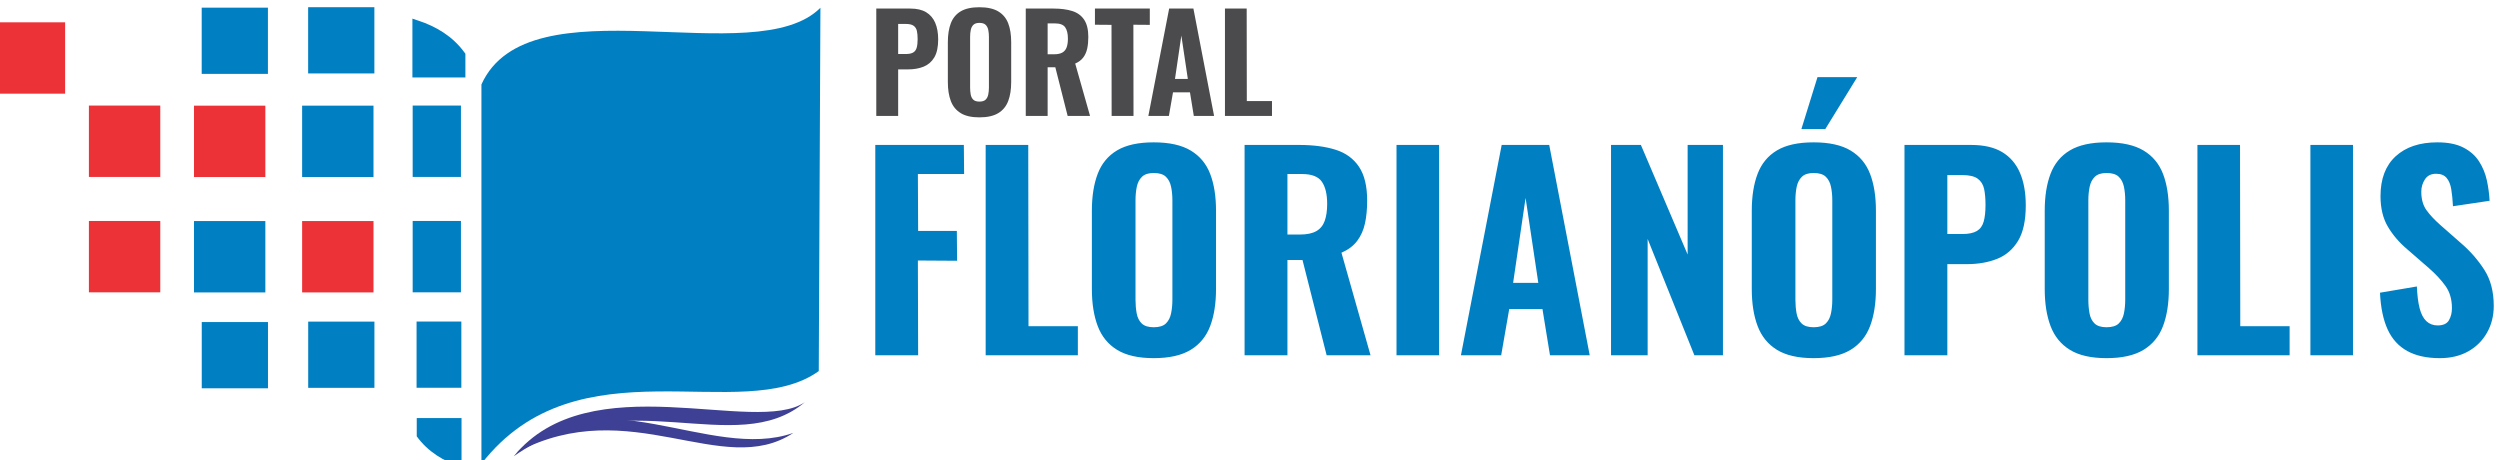
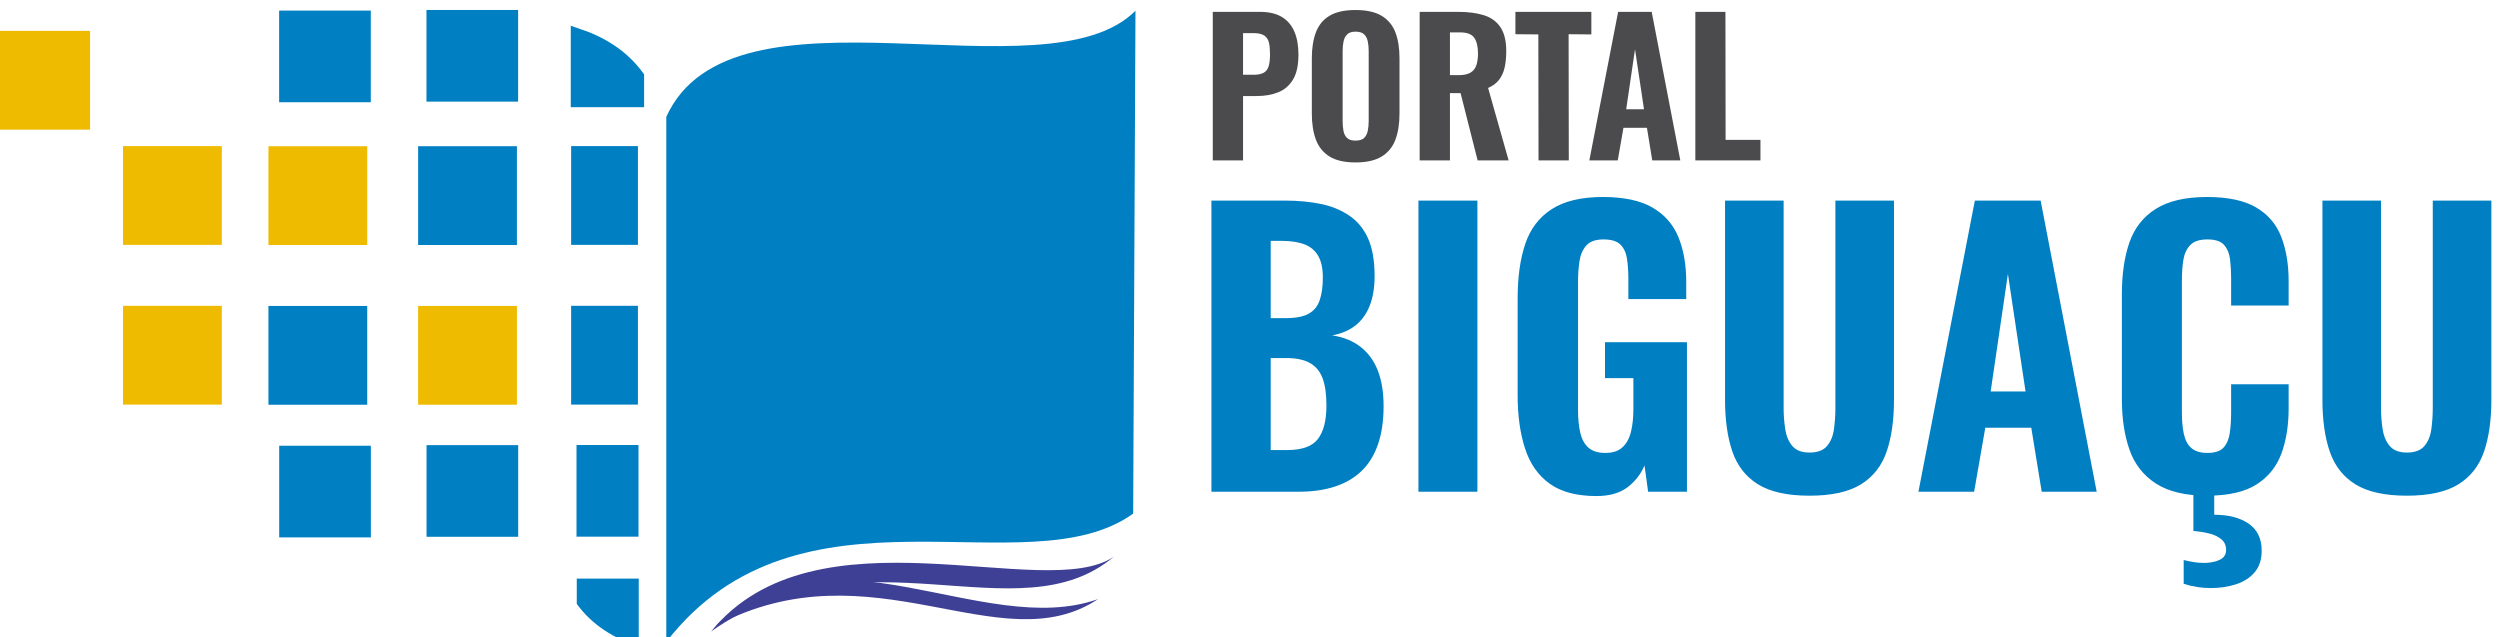
- <svg xmlns="http://www.w3.org/2000/svg" xml:space="preserve" width="100%" height="100%" version="1.1" style="shape-rendering:geometricPrecision; text-rendering:geometricPrecision; image-rendering:optimizeQuality; fill-rule:evenodd; clip-rule:evenodd" viewBox="0 0 2320.54 426.88">
+ <svg xmlns="http://www.w3.org/2000/svg" xml:space="preserve" width="100%" height="100%" version="1.1" style="shape-rendering:geometricPrecision; text-rendering:geometricPrecision; image-rendering:optimizeQuality; fill-rule:evenodd; clip-rule:evenodd" viewBox="0 0 1676.64 426.88">
  <defs>
    <style type="text/css">
   
    .str0 {stroke:#007FC2;stroke-width:7.62;stroke-miterlimit:10}
-     .fil2 {fill:#ED3237}
    .fil0 {fill:#007FC2}
    .fil1 {fill:#3E4095}
+     .fil2 {fill:#EEBB00}
    .fil3 {fill:#4B4B4D;fill-rule:nonzero}
    .fil4 {fill:#007FC2;fill-rule:nonzero}
   
  </style>
  </defs>
  <g id="Camada_x0020_1">
-     <g id="_2921902567712">
-       <path class="fil0" d="M386.83 405.03l0 -16.98 41.57 0 0 45.53c-16.63,-5.5 -31.09,-14.16 -41.57,-28.55z" />
-       <path class="fil1" d="M747.07 373.29c-45.93,31.58 -199.84,-36.14 -270.16,50.2 101.7,-71.54 205.99,4.12 270.16,-50.2z" />
-       <path class="fil1" d="M736.42 401.8c-77.18,27.36 -181.39,-55 -256.18,17.78 104.69,-55.31 190.57,25.85 256.18,-17.78z" />
-       <polygon class="fil2" points="-5.8,20.71 60.44,20.71 60.44,86.95 -5.8,86.95 " />
-       <polygon class="fil2" points="82.52,97.99 148.77,97.99 148.77,164.24 82.52,164.24 " />
-       <polygon class="fil2" points="82.52,205.11 148.77,205.11 148.77,271.35 82.52,271.35 " />
-       <polygon class="fil2" points="180.06,98.08 246.3,98.08 246.3,164.32 180.06,164.32 " />
-       <polygon class="fil0" points="180.06,205.19 246.3,205.19 246.3,271.44 180.06,271.44 " />
-       <polygon class="fil0" points="187.27,298.94 248.74,298.94 248.74,360.42 187.27,360.42 " />
-       <polygon class="fil0" points="187.22,7.11 248.69,7.11 248.69,68.58 187.22,68.58 " />
-       <polygon class="fil0" points="280.44,98.07 346.69,98.07 346.69,164.31 280.44,164.31 " />
-       <polygon class="fil2" points="280.44,205.18 346.69,205.18 346.69,271.43 280.44,271.43 " />
-       <polygon class="fil0" points="286.08,298.53 347.55,298.53 347.55,360 286.08,360 " />
-       <polygon class="fil0" points="286.03,6.69 347.5,6.69 347.5,68.17 286.03,68.17 " />
-       <polygon class="fil0" points="383.05,97.98 427.85,97.98 427.85,164.23 383.05,164.23 " />
-       <polygon class="fil0" points="383.05,205.1 427.85,205.1 427.85,271.34 383.05,271.34 " />
-       <polygon class="fil0" points="386.66,298.46 428.23,298.46 428.23,359.93 386.66,359.93 " />
-       <path class="fil0 str0" d="M428.18 51.1l0 16.99 -41.57 0 0 -45.53c16.63,5.5 31.08,14.16 41.57,28.54z" />
-       <path class="fil0" d="M761.53 7.21c-60.11,60.52 -270.5,-26.17 -314.66,71.16l0 352.11c89.68,-115.6 241.8,-34.71 313.12,-86.04l1.54 -337.23z" />
-       <path class="fil3" d="M813.38 107.59l0 -99.64 31.61 0c5.99,0 10.87,1.13 14.64,3.38 3.77,2.26 6.58,5.52 8.43,9.78 1.84,4.27 2.77,9.43 2.77,15.5 0,7.14 -1.21,12.71 -3.63,16.73 -2.42,4.02 -5.72,6.87 -9.91,8.55 -4.18,1.68 -8.98,2.52 -14.39,2.52l-9.22 0 0 43.18 -20.3 0zm20.3 -57.45l7.13 0c2.95,0 5.23,-0.47 6.83,-1.41 1.6,-0.94 2.68,-2.44 3.26,-4.49 0.57,-2.05 0.86,-4.68 0.86,-7.87 0,-3.04 -0.23,-5.58 -0.68,-7.63 -0.45,-2.05 -1.45,-3.65 -3.01,-4.8 -1.56,-1.15 -4.02,-1.72 -7.38,-1.72l-7.01 0 0 27.92zm75.4 58.8c-7.3,0 -13.08,-1.31 -17.34,-3.94 -4.27,-2.62 -7.32,-6.37 -9.17,-11.25 -1.84,-4.88 -2.76,-10.72 -2.76,-17.53l0 -37.15c0,-6.8 0.92,-12.63 2.76,-17.46 1.85,-4.84 4.9,-8.53 9.17,-11.08 4.26,-2.54 10.04,-3.81 17.34,-3.81 7.38,0 13.22,1.29 17.53,3.88 4.31,2.58 7.38,6.27 9.23,11.07 1.84,4.79 2.76,10.6 2.76,17.4l0 37.15c0,6.81 -0.92,12.65 -2.76,17.53 -1.85,4.88 -4.92,8.63 -9.23,11.25 -4.31,2.63 -10.15,3.94 -17.53,3.94zm0 -14.64c2.63,0 4.55,-0.59 5.78,-1.78 1.23,-1.19 2.05,-2.79 2.46,-4.8 0.41,-2.01 0.62,-4.16 0.62,-6.46l0 -47.11c0,-2.29 -0.21,-4.43 -0.62,-6.39 -0.41,-1.97 -1.23,-3.55 -2.46,-4.74 -1.23,-1.19 -3.15,-1.78 -5.78,-1.78 -2.46,0 -4.3,0.59 -5.53,1.78 -1.23,1.19 -2.05,2.77 -2.46,4.74 -0.41,1.96 -0.62,4.1 -0.62,6.39l0 47.11c0,2.3 0.19,4.45 0.55,6.46 0.37,2.01 1.17,3.61 2.4,4.8 1.23,1.19 3.12,1.78 5.66,1.78zm43.05 13.29l0 -99.64 25.84 0c6.72,0 12.48,0.76 17.28,2.28 4.8,1.51 8.49,4.2 11.07,8.05 2.58,3.86 3.87,9.19 3.87,15.99 0,4.11 -0.34,7.73 -1.04,10.89 -0.7,3.16 -1.93,5.91 -3.69,8.24 -1.76,2.34 -4.25,4.21 -7.44,5.6l13.77 48.59 -20.78 0 -11.44 -45.15 -7.14 0 0 45.15 -20.3 0zm20.3 -57.2l5.9 0c3.29,0 5.87,-0.53 7.75,-1.6 1.89,-1.07 3.22,-2.69 4,-4.86 0.78,-2.17 1.17,-4.86 1.17,-8.06 0,-4.59 -0.84,-8.09 -2.52,-10.51 -1.68,-2.42 -4.82,-3.63 -9.41,-3.63l-6.89 0 0 28.66zm59.41 57.2l-0.12 -84.51 -15.38 -0.12 0 -15.01 50.93 0 0 15.13 -15.25 -0.12 0.12 84.63 -20.3 0zm34.08 0l19.31 -99.64 22.51 0 19.19 99.64 -18.82 0 -3.57 -21.9 -15.74 0 -3.82 21.9 -19.06 0zm24.72 -34.32l11.93 0 -6.02 -40.23 -5.91 40.23zm46.38 34.32l0 -99.64 20.17 0 0.12 85.86 23.37 0 0 13.78 -43.66 0z" />
-       <path class="fil4" d="M812.46 329.79l0 -195.25 82.2 0 0.24 26.99 -42.91 0 0.24 52.8 35.92 0 0.24 27.72 -36.4 -0.24 0.24 87.98 -39.77 0zm102.45 0l0 -195.25 39.53 0 0.24 168.25 45.8 0 0 27 -85.57 0zm155.96 2.65c-14.3,0 -25.63,-2.57 -33.99,-7.71 -8.35,-5.14 -14.34,-12.49 -17.95,-22.06 -3.62,-9.56 -5.43,-21.01 -5.43,-34.35l0 -72.8c0,-13.33 1.81,-24.74 5.43,-34.23 3.61,-9.48 9.6,-16.71 17.95,-21.69 8.36,-4.98 19.69,-7.47 33.99,-7.47 14.47,0 25.92,2.53 34.35,7.59 8.44,5.06 14.47,12.29 18.08,21.69 3.62,9.41 5.43,20.78 5.43,34.11l0 72.8c0,13.34 -1.81,24.79 -5.43,34.35 -3.61,9.57 -9.64,16.92 -18.08,22.06 -8.43,5.14 -19.88,7.71 -34.35,7.71zm0 -28.68c5.15,0 8.92,-1.17 11.33,-3.5 2.41,-2.33 4.02,-5.46 4.82,-9.4 0.81,-3.94 1.21,-8.15 1.21,-12.65l0 -92.33c0,-4.5 -0.4,-8.68 -1.21,-12.53 -0.8,-3.86 -2.41,-6.95 -4.82,-9.28 -2.41,-2.33 -6.18,-3.5 -11.33,-3.5 -4.82,0 -8.43,1.17 -10.84,3.5 -2.41,2.33 -4.02,5.42 -4.83,9.28 -0.8,3.85 -1.2,8.03 -1.2,12.53l0 92.33c0,4.5 0.36,8.71 1.08,12.65 0.73,3.94 2.29,7.07 4.7,9.4 2.42,2.33 6.11,3.5 11.09,3.5zm84.37 26.03l0 -195.25 50.63 0c13.17,0 24.46,1.48 33.87,4.46 9.4,2.97 16.63,8.23 21.69,15.79 5.06,7.55 7.59,17.99 7.59,31.33 0,8.04 -0.68,15.15 -2.05,21.34 -1.36,6.18 -3.77,11.57 -7.23,16.15 -3.45,4.58 -8.31,8.23 -14.58,10.97l27 95.21 -40.74 0 -22.42 -88.46 -13.98 0 0 88.46 -39.78 0zm39.78 -112.09l11.57 0c6.43,0 11.49,-1.04 15.19,-3.13 3.69,-2.09 6.3,-5.27 7.83,-9.52 1.53,-4.26 2.29,-9.53 2.29,-15.79 0,-9 -1.65,-15.87 -4.94,-20.61 -3.3,-4.75 -9.44,-7.12 -18.44,-7.12l-13.5 0 0 56.17zm101.24 112.09l0 -195.25 39.54 0 0 195.25 -39.54 0zm59.79 0l37.84 -195.25 44.12 0 37.6 195.25 -36.88 0 -6.99 -42.91 -30.86 0 -7.47 42.91 -37.36 0zm48.45 -67.25l23.38 0 -11.81 -78.83 -11.57 78.83zm90.88 67.25l0 -195.25 27.72 0 43.39 101.72 0 -101.72 32.78 0 0 195.25 -26.51 0 -43.39 -107.99 0 107.99 -33.99 0zm188.02 2.65c-14.3,0 -25.63,-2.57 -33.99,-7.71 -8.35,-5.14 -14.34,-12.49 -17.95,-22.06 -3.62,-9.56 -5.43,-21.01 -5.43,-34.35l0 -72.8c0,-13.33 1.81,-24.74 5.43,-34.23 3.61,-9.48 9.6,-16.71 17.95,-21.69 8.36,-4.98 19.69,-7.47 33.99,-7.47 14.47,0 25.92,2.53 34.35,7.59 8.44,5.06 14.47,12.29 18.08,21.69 3.62,9.41 5.43,20.78 5.43,34.11l0 72.8c0,13.34 -1.81,24.79 -5.43,34.35 -3.61,9.57 -9.64,16.92 -18.08,22.06 -8.43,5.14 -19.88,7.71 -34.35,7.71zm0 -28.68c5.15,0 8.92,-1.17 11.33,-3.5 2.41,-2.33 4.02,-5.46 4.82,-9.4 0.81,-3.94 1.21,-8.15 1.21,-12.65l0 -92.33c0,-4.5 -0.4,-8.68 -1.21,-12.53 -0.8,-3.86 -2.41,-6.95 -4.82,-9.28 -2.41,-2.33 -6.18,-3.5 -11.33,-3.5 -4.82,0 -8.43,1.17 -10.84,3.5 -2.41,2.33 -4.02,5.42 -4.83,9.28 -0.8,3.85 -1.2,8.03 -1.2,12.53l0 92.33c0,4.5 0.36,8.71 1.08,12.65 0.73,3.94 2.29,7.07 4.7,9.4 2.42,2.33 6.11,3.5 11.09,3.5zm-11.33 -183.93l14.95 -48.21 36.88 0 -29.65 48.21 -22.18 0zm95.7 209.96l0 -195.25 61.96 0c11.73,0 21.29,2.21 28.68,6.62 7.39,4.42 12.9,10.81 16.51,19.17 3.62,8.36 5.43,18.48 5.43,30.37 0,13.98 -2.37,24.91 -7.11,32.79 -4.74,7.87 -11.21,13.46 -19.41,16.75 -8.19,3.29 -17.6,4.94 -28.2,4.94l-18.08 0 0 84.61 -39.78 0zm39.78 -112.57l13.98 0c5.79,0 10.24,-0.93 13.38,-2.77 3.13,-1.85 5.26,-4.78 6.39,-8.8 1.12,-4.02 1.68,-9.16 1.68,-15.43 0,-5.95 -0.44,-10.93 -1.32,-14.95 -0.89,-4.01 -2.85,-7.15 -5.91,-9.4 -3.05,-2.25 -7.87,-3.37 -14.46,-3.37l-13.74 0 0 54.72zm147.77 115.22c-14.31,0 -25.63,-2.57 -33.99,-7.71 -8.36,-5.14 -14.34,-12.49 -17.96,-22.06 -3.62,-9.56 -5.42,-21.01 -5.42,-34.35l0 -72.8c0,-13.33 1.8,-24.74 5.42,-34.23 3.62,-9.48 9.6,-16.71 17.96,-21.69 8.36,-4.98 19.68,-7.47 33.99,-7.47 14.46,0 25.91,2.53 34.35,7.59 8.44,5.06 14.46,12.29 18.08,21.69 3.61,9.41 5.42,20.78 5.42,34.11l0 72.8c0,13.34 -1.81,24.79 -5.42,34.35 -3.62,9.57 -9.64,16.92 -18.08,22.06 -8.44,5.14 -19.89,7.71 -34.35,7.71zm0 -28.68c5.14,0 8.92,-1.17 11.33,-3.5 2.41,-2.33 4.02,-5.46 4.82,-9.4 0.8,-3.94 1.2,-8.15 1.2,-12.65l0 -92.33c0,-4.5 -0.4,-8.68 -1.2,-12.53 -0.8,-3.86 -2.41,-6.95 -4.82,-9.28 -2.41,-2.33 -6.19,-3.5 -11.33,-3.5 -4.82,0 -8.44,1.17 -10.85,3.5 -2.41,2.33 -4.02,5.42 -4.82,9.28 -0.8,3.85 -1.21,8.03 -1.21,12.53l0 92.33c0,4.5 0.37,8.71 1.09,12.65 0.72,3.94 2.29,7.07 4.7,9.4 2.41,2.33 6.11,3.5 11.09,3.5zm84.37 26.03l0 -195.25 39.53 0 0.24 168.25 45.8 0 0 27 -85.57 0zm104.86 0l0 -195.25 39.53 0 0 195.25 -39.53 0zm120.05 2.65c-12.06,0 -22.1,-2.21 -30.14,-6.62 -8.03,-4.42 -14.1,-11.09 -18.2,-20.01 -4.09,-8.92 -6.47,-20.29 -7.11,-34.11l34.23 -5.79c0.32,8.04 1.17,14.75 2.53,20.13 1.37,5.38 3.46,9.4 6.27,12.05 2.81,2.66 6.31,3.98 10.49,3.98 5.14,0 8.64,-1.61 10.48,-4.82 1.85,-3.21 2.78,-6.91 2.78,-11.09 0,-8.19 -1.97,-15.06 -5.91,-20.61 -3.94,-5.54 -9.12,-11.13 -15.55,-16.75l-20.25 -17.6c-7.23,-6.11 -13.14,-13.02 -17.72,-20.73 -4.58,-7.71 -6.87,-17.2 -6.87,-28.45 0,-16.07 4.71,-28.4 14.11,-37 9.4,-8.6 22.29,-12.89 38.69,-12.89 9.8,0 17.83,1.6 24.1,4.82 6.27,3.21 11.13,7.51 14.59,12.89 3.45,5.39 5.86,11.25 7.23,17.6 1.36,6.35 2.21,12.66 2.53,18.92l-33.99 5.07c-0.32,-5.95 -0.84,-11.17 -1.57,-15.67 -0.72,-4.5 -2.17,-8.04 -4.34,-10.61 -2.17,-2.57 -5.42,-3.86 -9.76,-3.86 -4.66,0 -8.12,1.73 -10.36,5.19 -2.25,3.45 -3.38,7.27 -3.38,11.45 0,6.91 1.57,12.57 4.7,16.99 3.14,4.42 7.43,9.04 12.9,13.86l19.76 17.36c8.2,7.07 15.23,15.14 21.1,24.22 5.86,9.08 8.8,20.29 8.8,33.63 0,9.16 -2.09,17.44 -6.27,24.83 -4.18,7.39 -10.01,13.18 -17.48,17.36 -7.47,4.18 -16.27,6.26 -26.39,6.26z" />
+     <g id="_2921999751552">
+       <path class="fil0" d="M386.81 405.03l0 -16.99 41.57 0 0 45.54c-16.63,-5.51 -31.09,-14.16 -41.57,-28.55z" />
+       <path class="fil1" d="M747.05 373.29c-45.93,31.58 -199.84,-36.14 -270.16,50.2 101.7,-71.55 205.99,4.11 270.16,-50.2z" />
+       <path class="fil1" d="M736.4 401.8c-77.18,27.36 -181.39,-55 -256.18,17.78 104.69,-55.31 190.57,25.84 256.18,-17.78z" />
+       <polygon class="fil2" points="-5.82,20.7 60.42,20.7 60.42,86.95 -5.82,86.95 " />
+       <polygon class="fil2" points="82.5,97.99 148.75,97.99 148.75,164.23 82.5,164.23 " />
+       <polygon class="fil2" points="82.5,205.1 148.75,205.1 148.75,271.35 82.5,271.35 " />
+       <polygon class="fil2" points="180.03,98.08 246.28,98.08 246.28,164.32 180.03,164.32 " />
+       <polygon class="fil0" points="180.03,205.19 246.28,205.19 246.28,271.44 180.03,271.44 " />
+       <polygon class="fil0" points="187.25,298.94 248.72,298.94 248.72,360.41 187.25,360.41 " />
+       <polygon class="fil0" points="187.2,7.1 248.67,7.1 248.67,68.57 187.2,68.57 " />
+       <polygon class="fil0" points="280.42,98.06 346.67,98.06 346.67,164.31 280.42,164.31 " />
+       <polygon class="fil2" points="280.42,205.18 346.67,205.18 346.67,271.42 280.42,271.42 " />
+       <polygon class="fil0" points="286.06,298.53 347.53,298.53 347.53,360 286.06,360 " />
+       <polygon class="fil0" points="286.01,6.69 347.48,6.69 347.48,68.16 286.01,68.16 " />
+       <polygon class="fil0" points="383.03,97.98 427.83,97.98 427.83,164.22 383.03,164.22 " />
+       <polygon class="fil0" points="383.03,205.09 427.83,205.09 427.83,271.34 383.03,271.34 " />
+       <polygon class="fil0" points="386.64,298.45 428.21,298.45 428.21,359.92 386.64,359.92 " />
+       <path class="fil0 str0" d="M428.16 51.1l0 16.99 -41.57 0 0 -45.54c16.63,5.51 31.08,14.16 41.57,28.55z" />
+       <path class="fil0" d="M761.51 7.21c-60.11,60.52 -270.5,-26.17 -314.66,71.15l0 352.11c89.68,-115.59 241.8,-34.71 313.12,-86.03l1.54 -337.23z" />
+       <path class="fil3" d="M813.36 107.58l0 -99.63 31.61 0c5.99,0 10.87,1.13 14.64,3.38 3.77,2.26 6.58,5.52 8.43,9.78 1.84,4.26 2.77,9.43 2.77,15.5 0,7.13 -1.21,12.71 -3.63,16.73 -2.42,4.02 -5.72,6.87 -9.91,8.55 -4.18,1.68 -8.98,2.52 -14.39,2.52l-9.22 0 0 43.17 -20.3 0zm20.3 -57.44l7.13 0c2.95,0 5.23,-0.47 6.83,-1.42 1.6,-0.94 2.68,-2.43 3.26,-4.48 0.57,-2.05 0.86,-4.68 0.86,-7.88 0,-3.03 -0.23,-5.57 -0.68,-7.62 -0.45,-2.05 -1.45,-3.65 -3.01,-4.8 -1.56,-1.15 -4.02,-1.72 -7.38,-1.72l-7.01 0 0 27.92zm75.4 58.8c-7.3,0 -13.08,-1.32 -17.34,-3.94 -4.27,-2.62 -7.32,-6.38 -9.17,-11.25 -1.84,-4.88 -2.76,-10.73 -2.76,-17.53l0 -37.15c0,-6.81 0.92,-12.63 2.76,-17.47 1.85,-4.84 4.9,-8.53 9.17,-11.07 4.26,-2.54 10.04,-3.81 17.34,-3.81 7.38,0 13.22,1.29 17.53,3.87 4.3,2.59 7.38,6.28 9.23,11.07 1.84,4.8 2.76,10.6 2.76,17.41l0 37.15c0,6.8 -0.92,12.65 -2.76,17.53 -1.85,4.87 -4.93,8.63 -9.23,11.25 -4.31,2.62 -10.15,3.94 -17.53,3.94zm0 -14.64c2.62,0 4.55,-0.6 5.78,-1.78 1.23,-1.19 2.05,-2.79 2.46,-4.8 0.41,-2.01 0.62,-4.16 0.62,-6.46l0 -47.11c0,-2.3 -0.21,-4.43 -0.62,-6.4 -0.41,-1.97 -1.23,-3.54 -2.46,-4.73 -1.23,-1.19 -3.16,-1.79 -5.78,-1.79 -2.46,0 -4.3,0.6 -5.53,1.79 -1.24,1.19 -2.05,2.76 -2.46,4.73 -0.41,1.97 -0.62,4.1 -0.62,6.4l0 47.11c0,2.3 0.18,4.45 0.55,6.46 0.37,2.01 1.17,3.61 2.4,4.8 1.23,1.18 3.12,1.78 5.66,1.78zm43.05 13.28l0 -99.63 25.84 0c6.72,0 12.48,0.76 17.28,2.27 4.8,1.52 8.49,4.21 11.07,8.06 2.58,3.85 3.87,9.19 3.87,15.99 0,4.1 -0.35,7.73 -1.04,10.89 -0.7,3.15 -1.93,5.9 -3.69,8.24 -1.76,2.34 -4.25,4.2 -7.44,5.6l13.77 48.58 -20.79 0 -11.44 -45.14 -7.13 0 0 45.14 -20.3 0zm20.3 -57.19l5.9 0c3.28,0 5.87,-0.54 7.75,-1.6 1.89,-1.07 3.22,-2.69 4,-4.86 0.78,-2.18 1.17,-4.86 1.17,-8.06 0,-4.59 -0.84,-8.1 -2.52,-10.52 -1.68,-2.42 -4.82,-3.63 -9.41,-3.63l-6.89 0 0 28.67zm59.41 57.19l-0.12 -84.5 -15.38 -0.13 0 -15 50.93 0 0 15.13 -15.25 -0.13 0.12 84.63 -20.3 0zm34.08 0l19.31 -99.63 22.51 0 19.19 99.63 -18.82 0 -3.57 -21.89 -15.74 0 -3.82 21.89 -19.06 0zm24.72 -34.32l11.93 0 -6.02 -40.22 -5.91 40.22zm46.37 34.32l0 -99.63 20.18 0 0.12 85.86 23.37 0 0 13.77 -43.67 0z" />
+       <path class="fil4" d="M812.44 329.79l0 -195.26 49.42 0c8.51,0 16.39,0.73 23.62,2.17 7.23,1.45 13.62,4.02 19.16,7.72 5.55,3.69 9.81,8.79 12.78,15.3 2.97,6.51 4.46,14.99 4.46,25.43 0,7.88 -1.13,14.59 -3.38,20.13 -2.25,5.55 -5.46,9.93 -9.64,13.14 -4.18,3.21 -9.32,5.38 -15.43,6.51 7.56,1.12 13.9,3.7 19.05,7.71 5.14,4.02 9,9.32 11.57,15.91 2.57,6.59 3.86,14.55 3.86,23.87 0,9.8 -1.25,18.32 -3.74,25.55 -2.49,7.23 -6.15,13.18 -10.97,17.84 -4.82,4.66 -10.77,8.15 -17.84,10.48 -7.07,2.33 -15.26,3.5 -24.59,3.5l-58.33 0zm39.77 -27.96l11.09 0c9.97,0 16.84,-2.49 20.61,-7.48 3.78,-4.98 5.67,-12.45 5.67,-22.41 0,-7.72 -0.89,-13.87 -2.65,-18.45 -1.77,-4.58 -4.63,-7.95 -8.56,-10.12 -3.94,-2.17 -9.2,-3.25 -15.79,-3.25l-10.37 0 0 61.71zm0 -88.47l9.89 0c6.91,0 12.13,-1.01 15.66,-3.02 3.54,-2 5.99,-5.06 7.36,-9.16 1.36,-4.09 2.05,-9.12 2.05,-15.06 0,-5.95 -1.01,-10.73 -3.02,-14.34 -2.01,-3.62 -5.06,-6.23 -9.16,-7.84 -4.1,-1.61 -9.28,-2.41 -15.55,-2.41l-7.23 0 0 51.83zm99.08 116.43l0 -195.26 39.53 0 0 195.26 -39.53 0zm119.32 2.89c-13.18,0 -23.62,-2.77 -31.34,-8.31 -7.71,-5.55 -13.21,-13.42 -16.51,-23.63 -3.29,-10.2 -4.94,-22.05 -4.94,-35.55l0 -65.33c0,-13.98 1.69,-26.04 5.06,-36.16 3.38,-10.12 9.28,-17.92 17.72,-23.38 8.44,-5.47 19.89,-8.2 34.35,-8.2 13.98,0 25.03,2.33 33.15,6.99 8.11,4.66 13.94,11.25 17.47,19.77 3.54,8.52 5.31,18.64 5.31,30.37l0 11.33 -38.81 0 0 -13.74c0,-5.14 -0.33,-9.68 -0.97,-13.62 -0.64,-3.93 -2.13,-7.03 -4.46,-9.28 -2.33,-2.25 -6.07,-3.37 -11.21,-3.37 -5.3,0 -9.16,1.36 -11.57,4.09 -2.41,2.74 -3.94,6.23 -4.58,10.49 -0.64,4.26 -0.96,8.8 -0.96,13.62l0 86.54c0,5.46 0.48,10.37 1.44,14.7 0.97,4.34 2.78,7.72 5.43,10.13 2.65,2.41 6.47,3.62 11.45,3.62 4.98,0 8.84,-1.29 11.57,-3.86 2.73,-2.57 4.62,-6.07 5.66,-10.49 1.05,-4.42 1.57,-9.44 1.57,-15.06l0 -20.74 -19.04 0 0 -24.1 54.96 0 0 100.28 -26.04 0 -2.41 -17.6c-2.57,5.95 -6.42,10.85 -11.57,14.71 -5.14,3.85 -12.05,5.78 -20.73,5.78zm142.95 -0.24c-14.79,0 -26.28,-2.53 -34.47,-7.59 -8.2,-5.06 -13.94,-12.38 -17.24,-21.94 -3.29,-9.56 -4.94,-21.17 -4.94,-34.83l0 -133.55 39.29 0 0 139.09c0,4.82 0.36,9.56 1.09,14.22 0.72,4.67 2.33,8.44 4.82,11.34 2.49,2.89 6.31,4.33 11.45,4.33 5.3,0 9.2,-1.44 11.69,-4.33 2.49,-2.9 4.06,-6.67 4.7,-11.34 0.64,-4.66 0.97,-9.4 0.97,-14.22l0 -139.09 39.29 0 0 133.55c0,13.66 -1.65,25.27 -4.94,34.83 -3.3,9.56 -9.04,16.88 -17.24,21.94 -8.2,5.06 -19.69,7.59 -34.47,7.59zm73.04 -2.65l37.85 -195.26 44.11 0 37.6 195.26 -36.88 0 -6.99 -42.91 -30.85 0 -7.48 42.91 -37.36 0zm48.45 -67.26l23.39 0 -11.82 -78.82 -11.57 78.82zm145.12 69.91c-14.46,0 -25.91,-2.73 -34.35,-8.2 -8.44,-5.46 -14.34,-13.05 -17.72,-22.77 -3.37,-9.73 -5.06,-21.02 -5.06,-33.87l0 -70.15c0,-13.5 1.69,-25.11 5.06,-34.83 3.38,-9.73 9.28,-17.24 17.72,-22.54 8.44,-5.31 19.89,-7.96 34.35,-7.96 13.98,0 24.95,2.33 32.9,6.99 7.96,4.66 13.58,11.25 16.88,19.77 3.29,8.52 4.94,18.4 4.94,29.65l0 16.39 -38.57 0 0 -18.32c0,-4.5 -0.24,-8.72 -0.72,-12.65 -0.48,-3.94 -1.81,-7.16 -3.98,-9.65 -2.17,-2.49 -5.91,-3.73 -11.21,-3.73 -5.3,0 -9.16,1.28 -11.57,3.85 -2.41,2.58 -3.94,5.91 -4.58,10.01 -0.64,4.1 -0.96,8.64 -0.96,13.62l0 88.71c0,5.46 0.44,10.24 1.32,14.34 0.89,4.1 2.57,7.23 5.06,9.4 2.49,2.17 6.07,3.26 10.73,3.26 5.14,0 8.8,-1.25 10.97,-3.74 2.17,-2.49 3.53,-5.83 4.1,-10.01 0.56,-4.17 0.84,-8.59 0.84,-13.25l0 -19.05 38.57 0 0 16.15c0,11.41 -1.61,21.5 -4.82,30.26 -3.22,8.76 -8.76,15.67 -16.63,20.73 -7.88,5.06 -18.97,7.59 -33.27,7.59zm2.41 61.95c-3.05,0 -6.11,-0.24 -9.16,-0.72 -3.05,-0.48 -6.03,-1.21 -8.92,-2.17l0 -15.91c1.93,0.48 4.06,0.92 6.39,1.33 2.33,0.4 4.7,0.6 7.11,0.6 4.18,0 7.71,-0.68 10.61,-2.05 2.89,-1.37 4.34,-3.58 4.34,-6.63 0,-3.05 -1.09,-5.46 -3.26,-7.23 -2.17,-1.77 -4.9,-3.05 -8.19,-3.86 -3.3,-0.8 -6.79,-1.36 -10.49,-1.69l0 -26.27 13.98 0 0 15.43c9.64,0 17.36,2.01 23.14,6.02 5.79,4.02 8.68,10.05 8.68,18.08 0,5.95 -1.57,10.77 -4.7,14.47 -3.13,3.69 -7.31,6.38 -12.54,8.07 -5.22,1.69 -10.88,2.53 -16.99,2.53zm131.62 -61.95c-14.79,0 -26.28,-2.53 -34.47,-7.59 -8.2,-5.06 -13.94,-12.38 -17.24,-21.94 -3.29,-9.56 -4.94,-21.17 -4.94,-34.83l0 -133.55 39.29 0 0 139.09c0,4.82 0.36,9.56 1.09,14.22 0.72,4.67 2.33,8.44 4.82,11.34 2.49,2.89 6.31,4.33 11.45,4.33 5.3,0 9.2,-1.44 11.69,-4.33 2.49,-2.9 4.06,-6.67 4.7,-11.34 0.64,-4.66 0.96,-9.4 0.96,-14.22l0 -139.09 39.3 0 0 133.55c0,13.66 -1.65,25.27 -4.94,34.83 -3.3,9.56 -9.04,16.88 -17.24,21.94 -8.2,5.06 -19.69,7.59 -34.47,7.59z" />
    </g>
  </g>
</svg>
